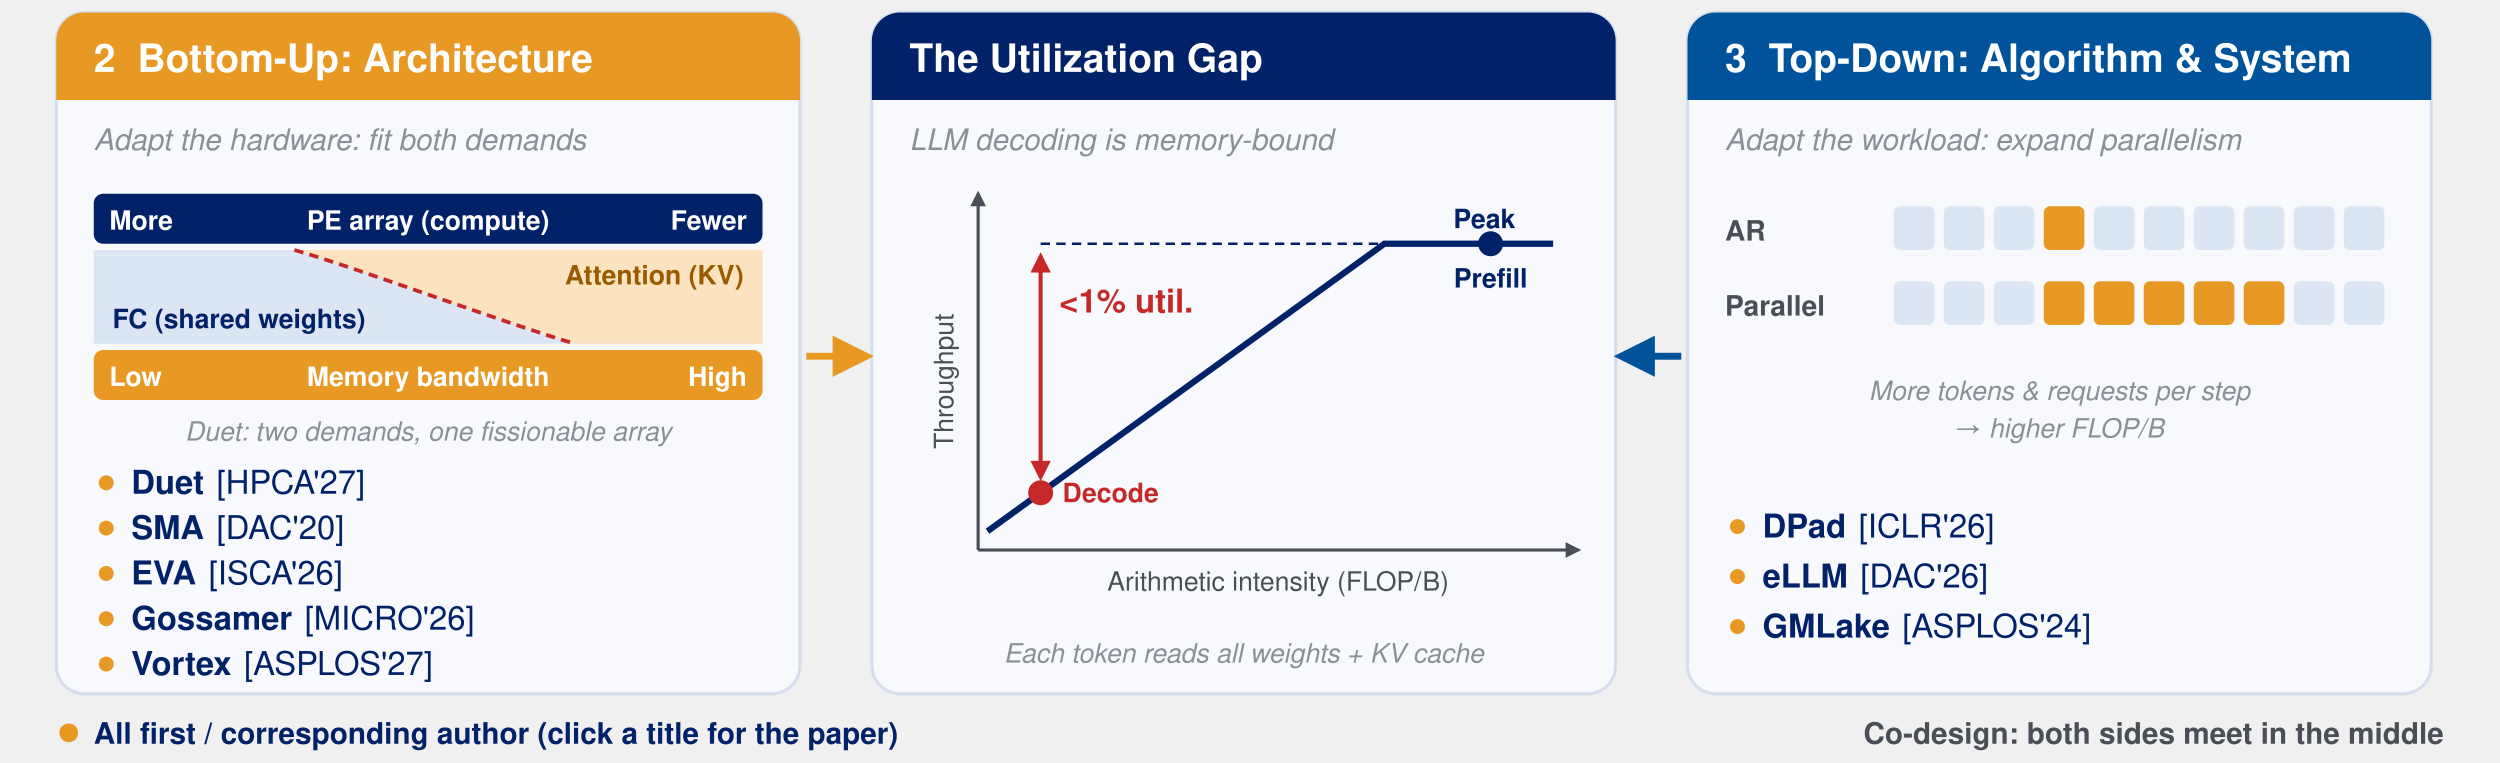
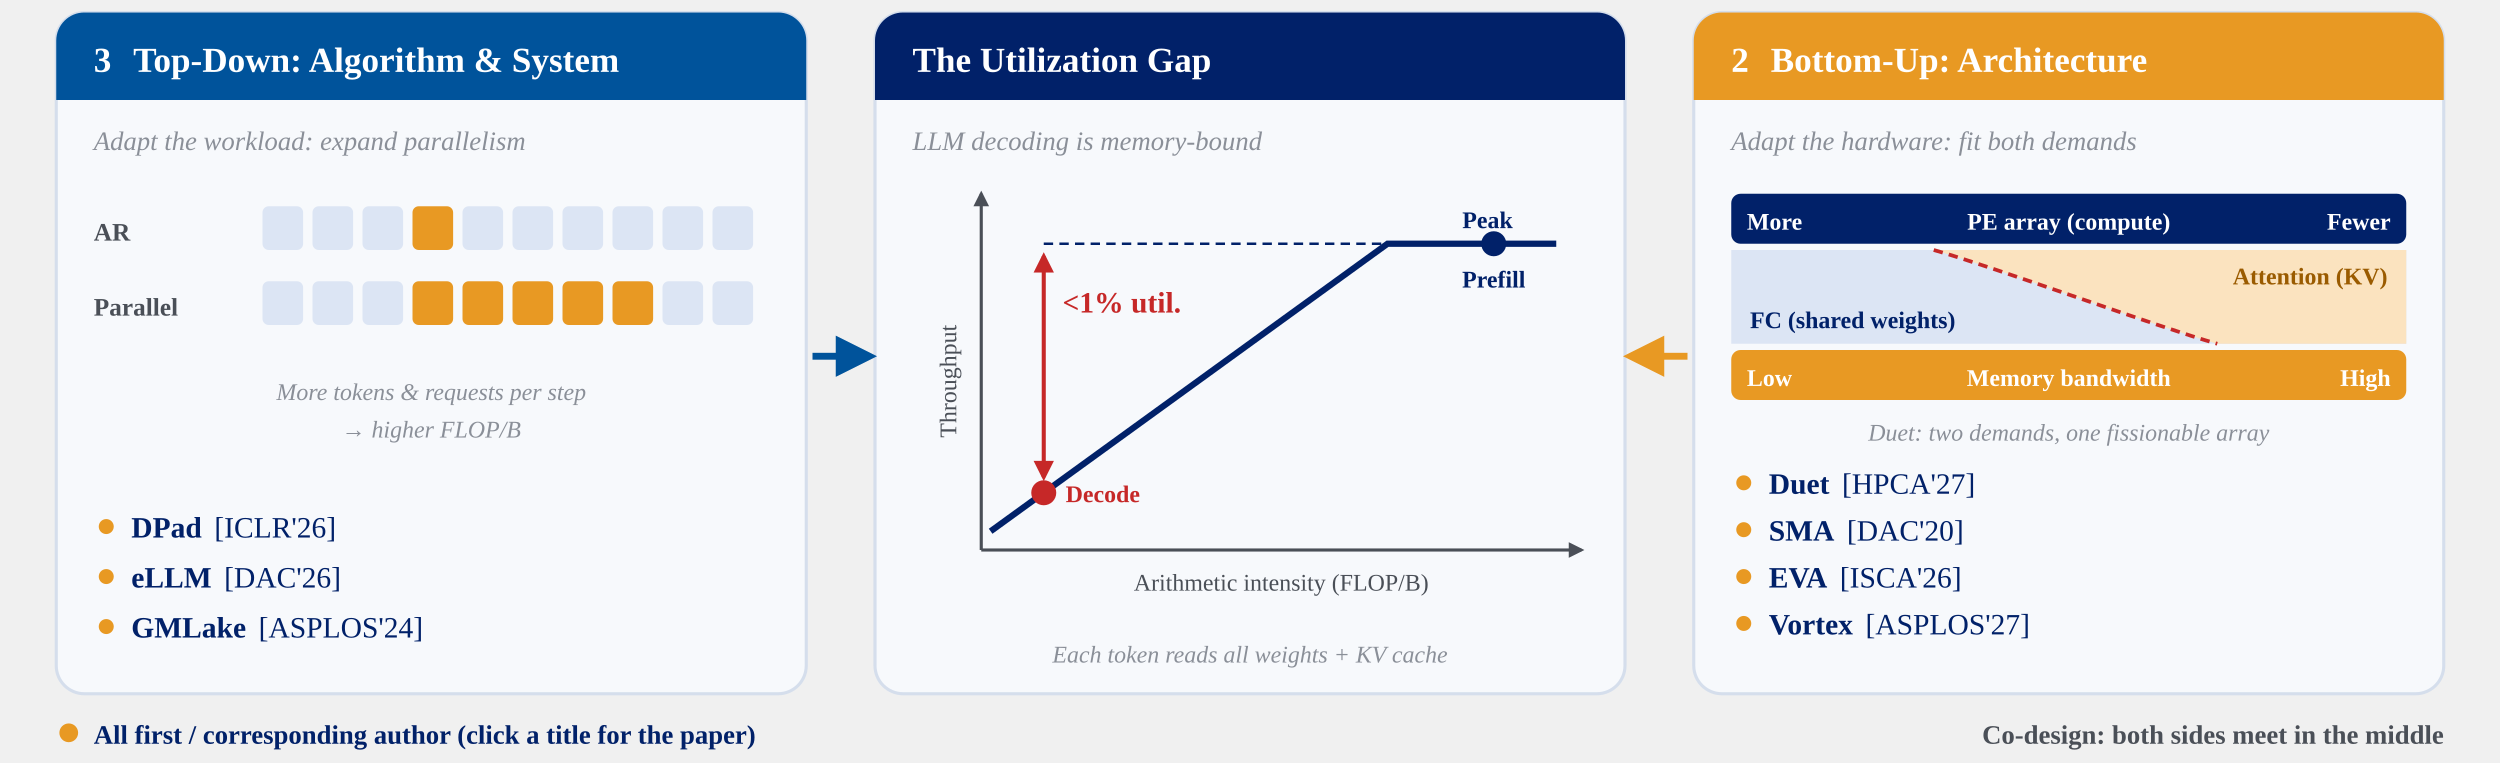
- <svg xmlns="http://www.w3.org/2000/svg" viewBox="0 0 800 244" style="width:100%;height:auto;display:block" font-family="-apple-system, BlinkMacSystemFont, 'Segoe UI', Helvetica, Arial, sans-serif" role="img" aria-label="Utilization Gap">
+ <svg xmlns="http://www.w3.org/2000/svg" viewBox="0 0 800 244" style="width:100%;height:auto;display:block;font-family:inherit" role="img" aria-label="Utilization Gap">
  <defs>
    <marker id="ua" viewBox="0 0 10 10" refX="8" refY="5" markerWidth="5" markerHeight="5" orient="auto">
      <path d="M0,0 L10,5 L0,10 z" fill="#4A4F57" />
    </marker>
    <marker id="ur" viewBox="0 0 10 10" refX="8" refY="5" markerWidth="5" markerHeight="5" orient="auto-start-reverse">
      <path d="M0,0 L10,5 L0,10 z" fill="#C62828" />
    </marker>
    <marker id="ug" viewBox="0 0 10 10" refX="8" refY="5" markerWidth="6" markerHeight="6" orient="auto">
      <path d="M0,0 L10,5 L0,10 z" fill="#E89923" />
    </marker>
    <marker id="ub" viewBox="0 0 10 10" refX="8" refY="5" markerWidth="6" markerHeight="6" orient="auto">
      <path d="M0,0 L10,5 L0,10 z" fill="#00539B" />
    </marker>
  </defs>
-   <rect x="18" y="4" width="238" height="218" rx="9" fill="#F7F9FC" stroke="#D5DEEC" />
-   <path d="M18,13 a9,9 0 0 1 9,-9 h220 a9,9 0 0 1 9,9 v19 h-238 z" fill="#E89923" />
-   <text x="30" y="23" font-size="12.5" font-weight="700" fill="#fff">2<tspan fill="#fff" dx="7">Bottom-Up: Architecture</tspan>
+   <rect x="542" y="4" width="240" height="218" rx="9" fill="#F7F9FC" stroke="#D5DEEC" />
+   <path d="M542,13 a9,9 0 0 1 9,-9 h222 a9,9 0 0 1 9,9 v19 h-240 z" fill="#E89923" />
+   <text x="554" y="23" font-size="11.25" font-weight="700" fill="#fff">2<tspan fill="#fff" dx="7">Bottom-Up: Architecture</tspan>
  </text>
-   <text x="30" y="48" text-anchor="start" font-size="9.5" font-weight="400" fill="#8A8F98" font-style="italic">Adapt the hardware: fit both demands</text>
-   <rect x="30" y="62" width="214" height="16" rx="3" fill="#012169" />
-   <text x="35" y="73.5" text-anchor="start" font-size="8.5" font-weight="700" fill="#fff">More</text>
-   <text x="137.0" y="73.5" text-anchor="middle" font-size="8.5" font-weight="700" fill="#fff">PE array (compute)</text>
-   <text x="239" y="73.5" text-anchor="end" font-size="8.5" font-weight="700" fill="#fff">Fewer</text>
-   <path d="M30,80 H244 V110 H30 Z" fill="#DCE5F4" />
-   <path d="M94.2,80 C112.2,85 166.08,105 184.08,110 H244 V80 Z" fill="#FBE3BF" />
-   <path d="M94.2,80 C112.2,85 166.08,105 184.08,110" fill="none" stroke="#C62828" stroke-width="1.2" stroke-dasharray="3,2" />
-   <text x="36" y="105" text-anchor="start" font-size="8.5" font-weight="700" fill="#012169">FC (shared weights)</text>
-   <text x="238" y="91" text-anchor="end" font-size="8.5" font-weight="700" fill="#9A5B00">Attention (KV)</text>
-   <rect x="30" y="112" width="214" height="16" rx="3" fill="#E89923" />
-   <text x="35" y="123.5" text-anchor="start" font-size="8.5" font-weight="700" fill="#fff">Low</text>
-   <text x="137.0" y="123.5" text-anchor="middle" font-size="8.5" font-weight="700" fill="#fff">Memory bandwidth</text>
-   <text x="239" y="123.5" text-anchor="end" font-size="8.5" font-weight="700" fill="#fff">High</text>
-   <text x="137.0" y="141" text-anchor="middle" font-size="8.5" font-weight="400" fill="#8A8F98" font-style="italic">Duet: two demands, one fissionable array</text>
-   <circle cx="34" cy="154.5" r="2.4" fill="#E89923" />
-   <text x="42" y="158" font-size="10.5" font-weight="700" fill="#012169">Duet<tspan font-weight="400" dx="4">[HPCA'27]</tspan>
+   <text x="554" y="48" text-anchor="start" font-size="8.55" font-weight="400" fill="#8A8F98" font-style="italic">Adapt the hardware: fit both demands</text>
+   <rect x="554" y="62" width="216" height="16" rx="3" fill="#012169" />
+   <text x="559" y="73.5" text-anchor="start" font-size="7.65" font-weight="700" fill="#fff">More</text>
+   <text x="662.0" y="73.5" text-anchor="middle" font-size="7.65" font-weight="700" fill="#fff">PE array (compute)</text>
+   <text x="765" y="73.5" text-anchor="end" font-size="7.65" font-weight="700" fill="#fff">Fewer</text>
+   <path d="M554,80 H770 V110 H554 Z" fill="#DCE5F4" />
+   <path d="M618.8,80 C636.8,85 691.52,105 709.52,110 H770 V80 Z" fill="#FBE3BF" />
+   <path d="M618.8,80 C636.8,85 691.52,105 709.52,110" fill="none" stroke="#C62828" stroke-width="1.2" stroke-dasharray="3,2" />
+   <text x="560" y="105" text-anchor="start" font-size="7.65" font-weight="700" fill="#012169">FC (shared weights)</text>
+   <text x="764" y="91" text-anchor="end" font-size="7.65" font-weight="700" fill="#9A5B00">Attention (KV)</text>
+   <rect x="554" y="112" width="216" height="16" rx="3" fill="#E89923" />
+   <text x="559" y="123.5" text-anchor="start" font-size="7.65" font-weight="700" fill="#fff">Low</text>
+   <text x="662.0" y="123.5" text-anchor="middle" font-size="7.65" font-weight="700" fill="#fff">Memory bandwidth</text>
+   <text x="765" y="123.5" text-anchor="end" font-size="7.65" font-weight="700" fill="#fff">High</text>
+   <text x="662.0" y="141" text-anchor="middle" font-size="7.65" font-weight="400" fill="#8A8F98" font-style="italic">Duet: two demands, one fissionable array</text>
+   <circle cx="558" cy="154.5" r="2.4" fill="#E89923" />
+   <text x="566" y="158" font-size="9.45" font-weight="700" fill="#012169">Duet<tspan font-weight="400" dx="4">[HPCA'27]</tspan>
  </text>
-   <circle cx="34" cy="169.0" r="2.4" fill="#E89923" />
-   <a href="https://arxiv.org/abs/2002.08326" target="_blank">
-     <text x="42" y="172.5" font-size="10.5" font-weight="700" fill="#012169">SMA<tspan font-weight="400" dx="4">[DAC'20]</tspan>
+   <circle cx="558" cy="169.5" r="2.4" fill="#E89923" />
+   <a style="text-decoration:none" href="https://arxiv.org/abs/2002.08326" target="_blank">
+     <text x="566" y="173" font-size="9.45" font-weight="700" fill="#012169">SMA<tspan font-weight="400" dx="4">[DAC'20]</tspan>
    </text>
  </a>
-   <circle cx="34" cy="183.5" r="2.4" fill="#E89923" />
-   <a href="https://arxiv.org/abs/2605.24144" target="_blank">
-     <text x="42" y="187.0" font-size="10.5" font-weight="700" fill="#012169">EVA<tspan font-weight="400" dx="4">[ISCA'26]</tspan>
+   <circle cx="558" cy="184.5" r="2.4" fill="#E89923" />
+   <a style="text-decoration:none" href="https://arxiv.org/abs/2605.24144" target="_blank">
+     <text x="566" y="188" font-size="9.45" font-weight="700" fill="#012169">EVA<tspan font-weight="400" dx="4">[ISCA'26]</tspan>
    </text>
  </a>
-   <circle cx="34" cy="198.0" r="2.4" fill="#E89923" />
-   <text x="42" y="201.5" font-size="10.5" font-weight="700" fill="#012169">Gossamer<tspan font-weight="400" dx="4">[MICRO'26]</tspan>
-   </text>
-   <circle cx="34" cy="212.5" r="2.4" fill="#E89923" />
-   <a href="https://arxiv.org/abs/2609.12208" target="_blank">
-     <text x="42" y="216.0" font-size="10.5" font-weight="700" fill="#012169">Vortex<tspan font-weight="400" dx="4">[ASPLOS'27]</tspan>
+   <circle cx="558" cy="199.5" r="2.4" fill="#E89923" />
+   <a style="text-decoration:none" href="https://arxiv.org/abs/2609.12208" target="_blank">
+     <text x="566" y="203" font-size="9.45" font-weight="700" fill="#012169">Vortex<tspan font-weight="400" dx="4">[ASPLOS'27]</tspan>
    </text>
  </a>
-   <rect x="279" y="4" width="238" height="218" rx="9" fill="#F7F9FC" stroke="#D5DEEC" />
-   <path d="M279,13 a9,9 0 0 1 9,-9 h220 a9,9 0 0 1 9,9 v19 h-238 z" fill="#012169" />
-   <text x="291" y="23" font-size="12.5" font-weight="700" fill="#fff">
+   <rect x="280" y="4" width="240" height="218" rx="9" fill="#F7F9FC" stroke="#D5DEEC" />
+   <path d="M280,13 a9,9 0 0 1 9,-9 h222 a9,9 0 0 1 9,9 v19 h-240 z" fill="#012169" />
+   <text x="292" y="23" font-size="11.25" font-weight="700" fill="#fff">
    <tspan fill="#fff">The Utilization Gap</tspan>
  </text>
-   <text x="291" y="48" text-anchor="start" font-size="9.5" font-weight="400" fill="#8A8F98" font-style="italic">LLM decoding is memory-bound</text>
-   <line x1="313" y1="176" x2="505" y2="176" stroke="#4A4F57" stroke-width="1" marker-end="url(#ua)" />
-   <line x1="313" y1="176" x2="313" y2="62" stroke="#4A4F57" stroke-width="1" marker-end="url(#ua)" />
-   <text x="409.0" y="189" text-anchor="middle" font-size="8.5" font-weight="400" fill="#4A4F57">Arithmetic intensity (FLOP/B)</text>
-   <text x="305" y="122.0" font-size="8.5" fill="#4A4F57" text-anchor="middle" transform="rotate(-90 305 122.0)">Throughput</text>
-   <polyline points="316,170 443,78 497,78" fill="none" stroke="#012169" stroke-width="2" />
-   <line x1="333" y1="78" x2="443" y2="78" stroke="#012169" stroke-width="0.8" stroke-dasharray="3,2" />
-   <text x="475" y="73" text-anchor="middle" font-size="8.5" font-weight="700" fill="#012169">Peak</text>
-   <circle cx="477" cy="78" r="4" fill="#012169" />
-   <text x="477" y="92" text-anchor="middle" font-size="8.5" font-weight="700" fill="#012169">Prefill</text>
-   <line x1="333" y1="152.685" x2="333" y2="82" stroke="#C62828" stroke-width="1.3" marker-start="url(#ur)" marker-end="url(#ur)" />
-   <text x="339" y="100" text-anchor="start" font-size="10.5" font-weight="700" fill="#C62828">&lt;1% util.</text>
-   <circle cx="333" cy="157.685" r="4" fill="#C62828" />
-   <text x="340" y="160.685" text-anchor="start" font-size="8.5" font-weight="700" fill="#C62828">Decode</text>
-   <text x="398.0" y="212" text-anchor="middle" font-size="8.5" font-weight="400" fill="#8A8F98" font-style="italic">Each token reads all weights + KV cache</text>
-   <rect x="540" y="4" width="238" height="218" rx="9" fill="#F7F9FC" stroke="#D5DEEC" />
-   <path d="M540,13 a9,9 0 0 1 9,-9 h220 a9,9 0 0 1 9,9 v19 h-238 z" fill="#00539B" />
-   <text x="552" y="23" font-size="12.5" font-weight="700" fill="#fff">3<tspan fill="#fff" dx="7">Top-Down: Algorithm &amp; System</tspan>
+   <text x="292" y="48" text-anchor="start" font-size="8.55" font-weight="400" fill="#8A8F98" font-style="italic">LLM decoding is memory-bound</text>
+   <line x1="314" y1="176" x2="506" y2="176" stroke="#4A4F57" stroke-width="1" marker-end="url(#ua)" />
+   <line x1="314" y1="176" x2="314" y2="62" stroke="#4A4F57" stroke-width="1" marker-end="url(#ua)" />
+   <text x="410.0" y="189" text-anchor="middle" font-size="7.65" font-weight="400" fill="#4A4F57">Arithmetic intensity (FLOP/B)</text>
+   <text x="306" y="122.0" font-size="7.65" fill="#4A4F57" text-anchor="middle" transform="rotate(-90 306 122.0)">Throughput</text>
+   <polyline points="317,170 444,78 498,78" fill="none" stroke="#012169" stroke-width="2" />
+   <line x1="334" y1="78" x2="444" y2="78" stroke="#012169" stroke-width="0.8" stroke-dasharray="3,2" />
+   <text x="476" y="73" text-anchor="middle" font-size="7.65" font-weight="700" fill="#012169">Peak</text>
+   <circle cx="478" cy="78" r="4" fill="#012169" />
+   <text x="478" y="92" text-anchor="middle" font-size="7.65" font-weight="700" fill="#012169">Prefill</text>
+   <line x1="334" y1="152.685" x2="334" y2="82" stroke="#C62828" stroke-width="1.3" marker-start="url(#ur)" marker-end="url(#ur)" />
+   <text x="340" y="100" text-anchor="start" font-size="9.45" font-weight="700" fill="#C62828">&lt;1% util.</text>
+   <circle cx="334" cy="157.685" r="4" fill="#C62828" />
+   <text x="341" y="160.685" text-anchor="start" font-size="7.65" font-weight="700" fill="#C62828">Decode</text>
+   <text x="400.0" y="212" text-anchor="middle" font-size="7.65" font-weight="400" fill="#8A8F98" font-style="italic">Each token reads all weights + KV cache</text>
+   <rect x="18" y="4" width="240" height="218" rx="9" fill="#F7F9FC" stroke="#D5DEEC" />
+   <path d="M18,13 a9,9 0 0 1 9,-9 h222 a9,9 0 0 1 9,9 v19 h-240 z" fill="#00539B" />
+   <text x="30" y="23" font-size="11.25" font-weight="700" fill="#fff">3<tspan fill="#fff" dx="7">Top-Down: Algorithm &amp; System</tspan>
  </text>
-   <text x="552" y="48" text-anchor="start" font-size="9.5" font-weight="400" fill="#8A8F98" font-style="italic">Adapt the workload: expand parallelism</text>
-   <text x="552" y="77" text-anchor="start" font-size="9" font-weight="700" fill="#4A4F57">AR</text>
-   <rect x="606" y="66" width="13" height="14" rx="2" fill="#DCE5F4" />
-   <rect x="622" y="66" width="13" height="14" rx="2" fill="#DCE5F4" />
-   <rect x="638" y="66" width="13" height="14" rx="2" fill="#DCE5F4" />
-   <rect x="654" y="66" width="13" height="14" rx="2" fill="#E89923" />
-   <rect x="670" y="66" width="13" height="14" rx="2" fill="#DCE5F4" />
-   <rect x="686" y="66" width="13" height="14" rx="2" fill="#DCE5F4" />
-   <rect x="702" y="66" width="13" height="14" rx="2" fill="#DCE5F4" />
-   <rect x="718" y="66" width="13" height="14" rx="2" fill="#DCE5F4" />
-   <rect x="734" y="66" width="13" height="14" rx="2" fill="#DCE5F4" />
-   <rect x="750" y="66" width="13" height="14" rx="2" fill="#DCE5F4" />
-   <text x="552" y="101" text-anchor="start" font-size="9" font-weight="700" fill="#4A4F57">Parallel</text>
-   <rect x="606" y="90" width="13" height="14" rx="2" fill="#DCE5F4" />
-   <rect x="622" y="90" width="13" height="14" rx="2" fill="#DCE5F4" />
-   <rect x="638" y="90" width="13" height="14" rx="2" fill="#DCE5F4" />
-   <rect x="654" y="90" width="13" height="14" rx="2" fill="#E89923" />
-   <rect x="670" y="90" width="13" height="14" rx="2" fill="#E89923" />
-   <rect x="686" y="90" width="13" height="14" rx="2" fill="#E89923" />
-   <rect x="702" y="90" width="13" height="14" rx="2" fill="#E89923" />
-   <rect x="718" y="90" width="13" height="14" rx="2" fill="#E89923" />
-   <rect x="734" y="90" width="13" height="14" rx="2" fill="#DCE5F4" />
-   <rect x="750" y="90" width="13" height="14" rx="2" fill="#DCE5F4" />
-   <text x="659.0" y="128" text-anchor="middle" font-size="8.5" font-weight="400" fill="#8A8F98" font-style="italic">More tokens &amp; requests per step</text>
-   <text x="659.0" y="140" text-anchor="middle" font-size="8.5" font-weight="400" fill="#8A8F98" font-style="italic">→ higher FLOP/B</text>
-   <circle cx="556" cy="168.5" r="2.4" fill="#E89923" />
-   <a href="https://arxiv.org/abs/2508.14148" target="_blank">
-     <text x="564" y="172" font-size="10.5" font-weight="700" fill="#012169">DPad<tspan font-weight="400" dx="4">[ICLR'26]</tspan>
+   <text x="30" y="48" text-anchor="start" font-size="8.55" font-weight="400" fill="#8A8F98" font-style="italic">Adapt the workload: expand parallelism</text>
+   <text x="30" y="77" text-anchor="start" font-size="8.10" font-weight="700" fill="#4A4F57">AR</text>
+   <rect x="84" y="66" width="13" height="14" rx="2" fill="#DCE5F4" />
+   <rect x="100" y="66" width="13" height="14" rx="2" fill="#DCE5F4" />
+   <rect x="116" y="66" width="13" height="14" rx="2" fill="#DCE5F4" />
+   <rect x="132" y="66" width="13" height="14" rx="2" fill="#E89923" />
+   <rect x="148" y="66" width="13" height="14" rx="2" fill="#DCE5F4" />
+   <rect x="164" y="66" width="13" height="14" rx="2" fill="#DCE5F4" />
+   <rect x="180" y="66" width="13" height="14" rx="2" fill="#DCE5F4" />
+   <rect x="196" y="66" width="13" height="14" rx="2" fill="#DCE5F4" />
+   <rect x="212" y="66" width="13" height="14" rx="2" fill="#DCE5F4" />
+   <rect x="228" y="66" width="13" height="14" rx="2" fill="#DCE5F4" />
+   <text x="30" y="101" text-anchor="start" font-size="8.10" font-weight="700" fill="#4A4F57">Parallel</text>
+   <rect x="84" y="90" width="13" height="14" rx="2" fill="#DCE5F4" />
+   <rect x="100" y="90" width="13" height="14" rx="2" fill="#DCE5F4" />
+   <rect x="116" y="90" width="13" height="14" rx="2" fill="#DCE5F4" />
+   <rect x="132" y="90" width="13" height="14" rx="2" fill="#E89923" />
+   <rect x="148" y="90" width="13" height="14" rx="2" fill="#E89923" />
+   <rect x="164" y="90" width="13" height="14" rx="2" fill="#E89923" />
+   <rect x="180" y="90" width="13" height="14" rx="2" fill="#E89923" />
+   <rect x="196" y="90" width="13" height="14" rx="2" fill="#E89923" />
+   <rect x="212" y="90" width="13" height="14" rx="2" fill="#DCE5F4" />
+   <rect x="228" y="90" width="13" height="14" rx="2" fill="#DCE5F4" />
+   <text x="138.0" y="128" text-anchor="middle" font-size="7.65" font-weight="400" fill="#8A8F98" font-style="italic">More tokens &amp; requests per step</text>
+   <text x="138.0" y="140" text-anchor="middle" font-size="7.65" font-weight="400" fill="#8A8F98" font-style="italic">→ higher FLOP/B</text>
+   <circle cx="34" cy="168.5" r="2.4" fill="#E89923" />
+   <a style="text-decoration:none" href="https://arxiv.org/abs/2508.14148" target="_blank">
+     <text x="42" y="172" font-size="9.45" font-weight="700" fill="#012169">DPad<tspan font-weight="400" dx="4">[ICLR'26]</tspan>
    </text>
  </a>
-   <circle cx="556" cy="184.5" r="2.4" fill="#E89923" />
-   <a href="https://arxiv.org/abs/2506.15155" target="_blank">
-     <text x="564" y="188" font-size="10.5" font-weight="700" fill="#012169">eLLM<tspan font-weight="400" dx="4">[DAC'26]</tspan>
+   <circle cx="34" cy="184.5" r="2.4" fill="#E89923" />
+   <a style="text-decoration:none" href="https://arxiv.org/abs/2506.15155" target="_blank">
+     <text x="42" y="188" font-size="9.45" font-weight="700" fill="#012169">eLLM<tspan font-weight="400" dx="4">[DAC'26]</tspan>
    </text>
  </a>
-   <circle cx="556" cy="200.5" r="2.4" fill="#E89923" />
-   <a href="https://arxiv.org/abs/2401.08156" target="_blank">
-     <text x="564" y="204" font-size="10.5" font-weight="700" fill="#012169">GMLake<tspan font-weight="400" dx="4">[ASPLOS'24]</tspan>
+   <circle cx="34" cy="200.5" r="2.4" fill="#E89923" />
+   <a style="text-decoration:none" href="https://arxiv.org/abs/2401.08156" target="_blank">
+     <text x="42" y="204" font-size="9.45" font-weight="700" fill="#012169">GMLake<tspan font-weight="400" dx="4">[ASPLOS'24]</tspan>
    </text>
  </a>
-   <line x1="258" y1="114" x2="277" y2="114" stroke="#E89923" stroke-width="2.2" marker-end="url(#ug)" />
-   <line x1="538" y1="114" x2="519" y2="114" stroke="#00539B" stroke-width="2.2" marker-end="url(#ub)" />
+   <line x1="260" y1="114" x2="278" y2="114" stroke="#00539B" stroke-width="2.2" marker-end="url(#ub)" />
+   <line x1="540" y1="114" x2="522" y2="114" stroke="#E89923" stroke-width="2.2" marker-end="url(#ug)" />
  <circle cx="22" cy="234.5" r="3" fill="#E89923" />
-   <text x="30" y="238" text-anchor="start" font-size="9.5" font-weight="600" fill="#012169">All first / corresponding author (click a title for the paper)</text>
-   <text x="782" y="238" text-anchor="end" font-size="9.5" font-weight="700" fill="#4A4F57">Co-design: both sides meet in the middle</text>
+   <text x="30" y="238" text-anchor="start" font-size="8.55" font-weight="600" fill="#012169">All first / corresponding author (click a title for the paper)</text>
+   <text x="782" y="238" text-anchor="end" font-size="8.55" font-weight="700" fill="#4A4F57">Co-design: both sides meet in the middle</text>
</svg>
